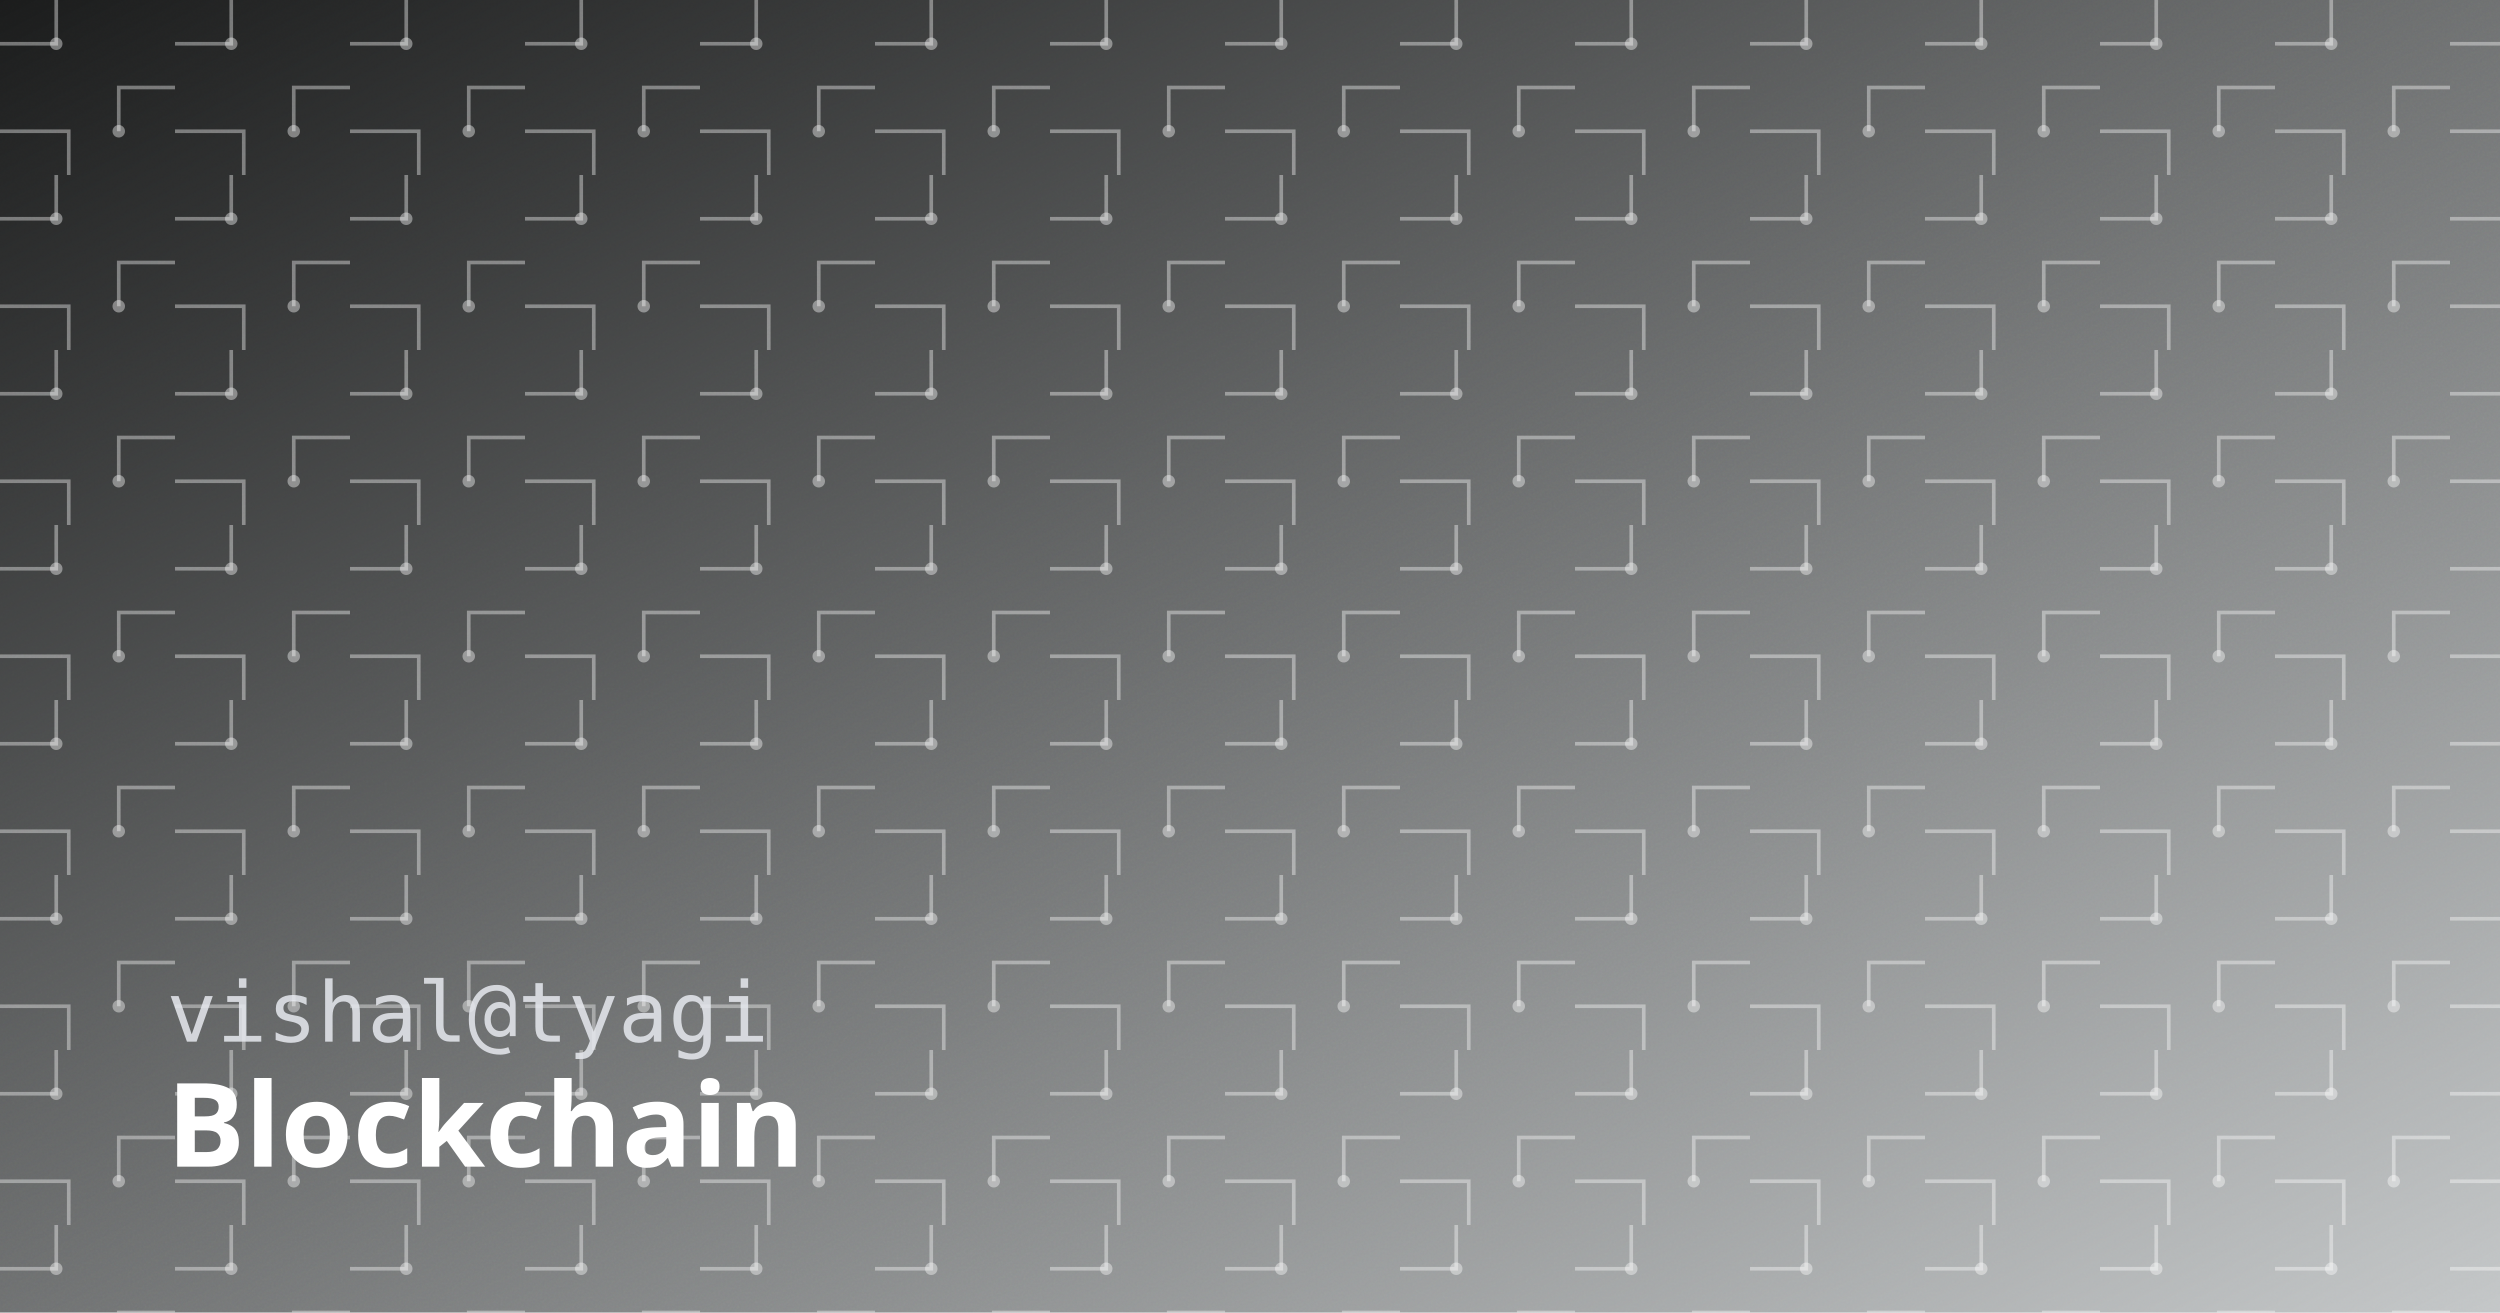
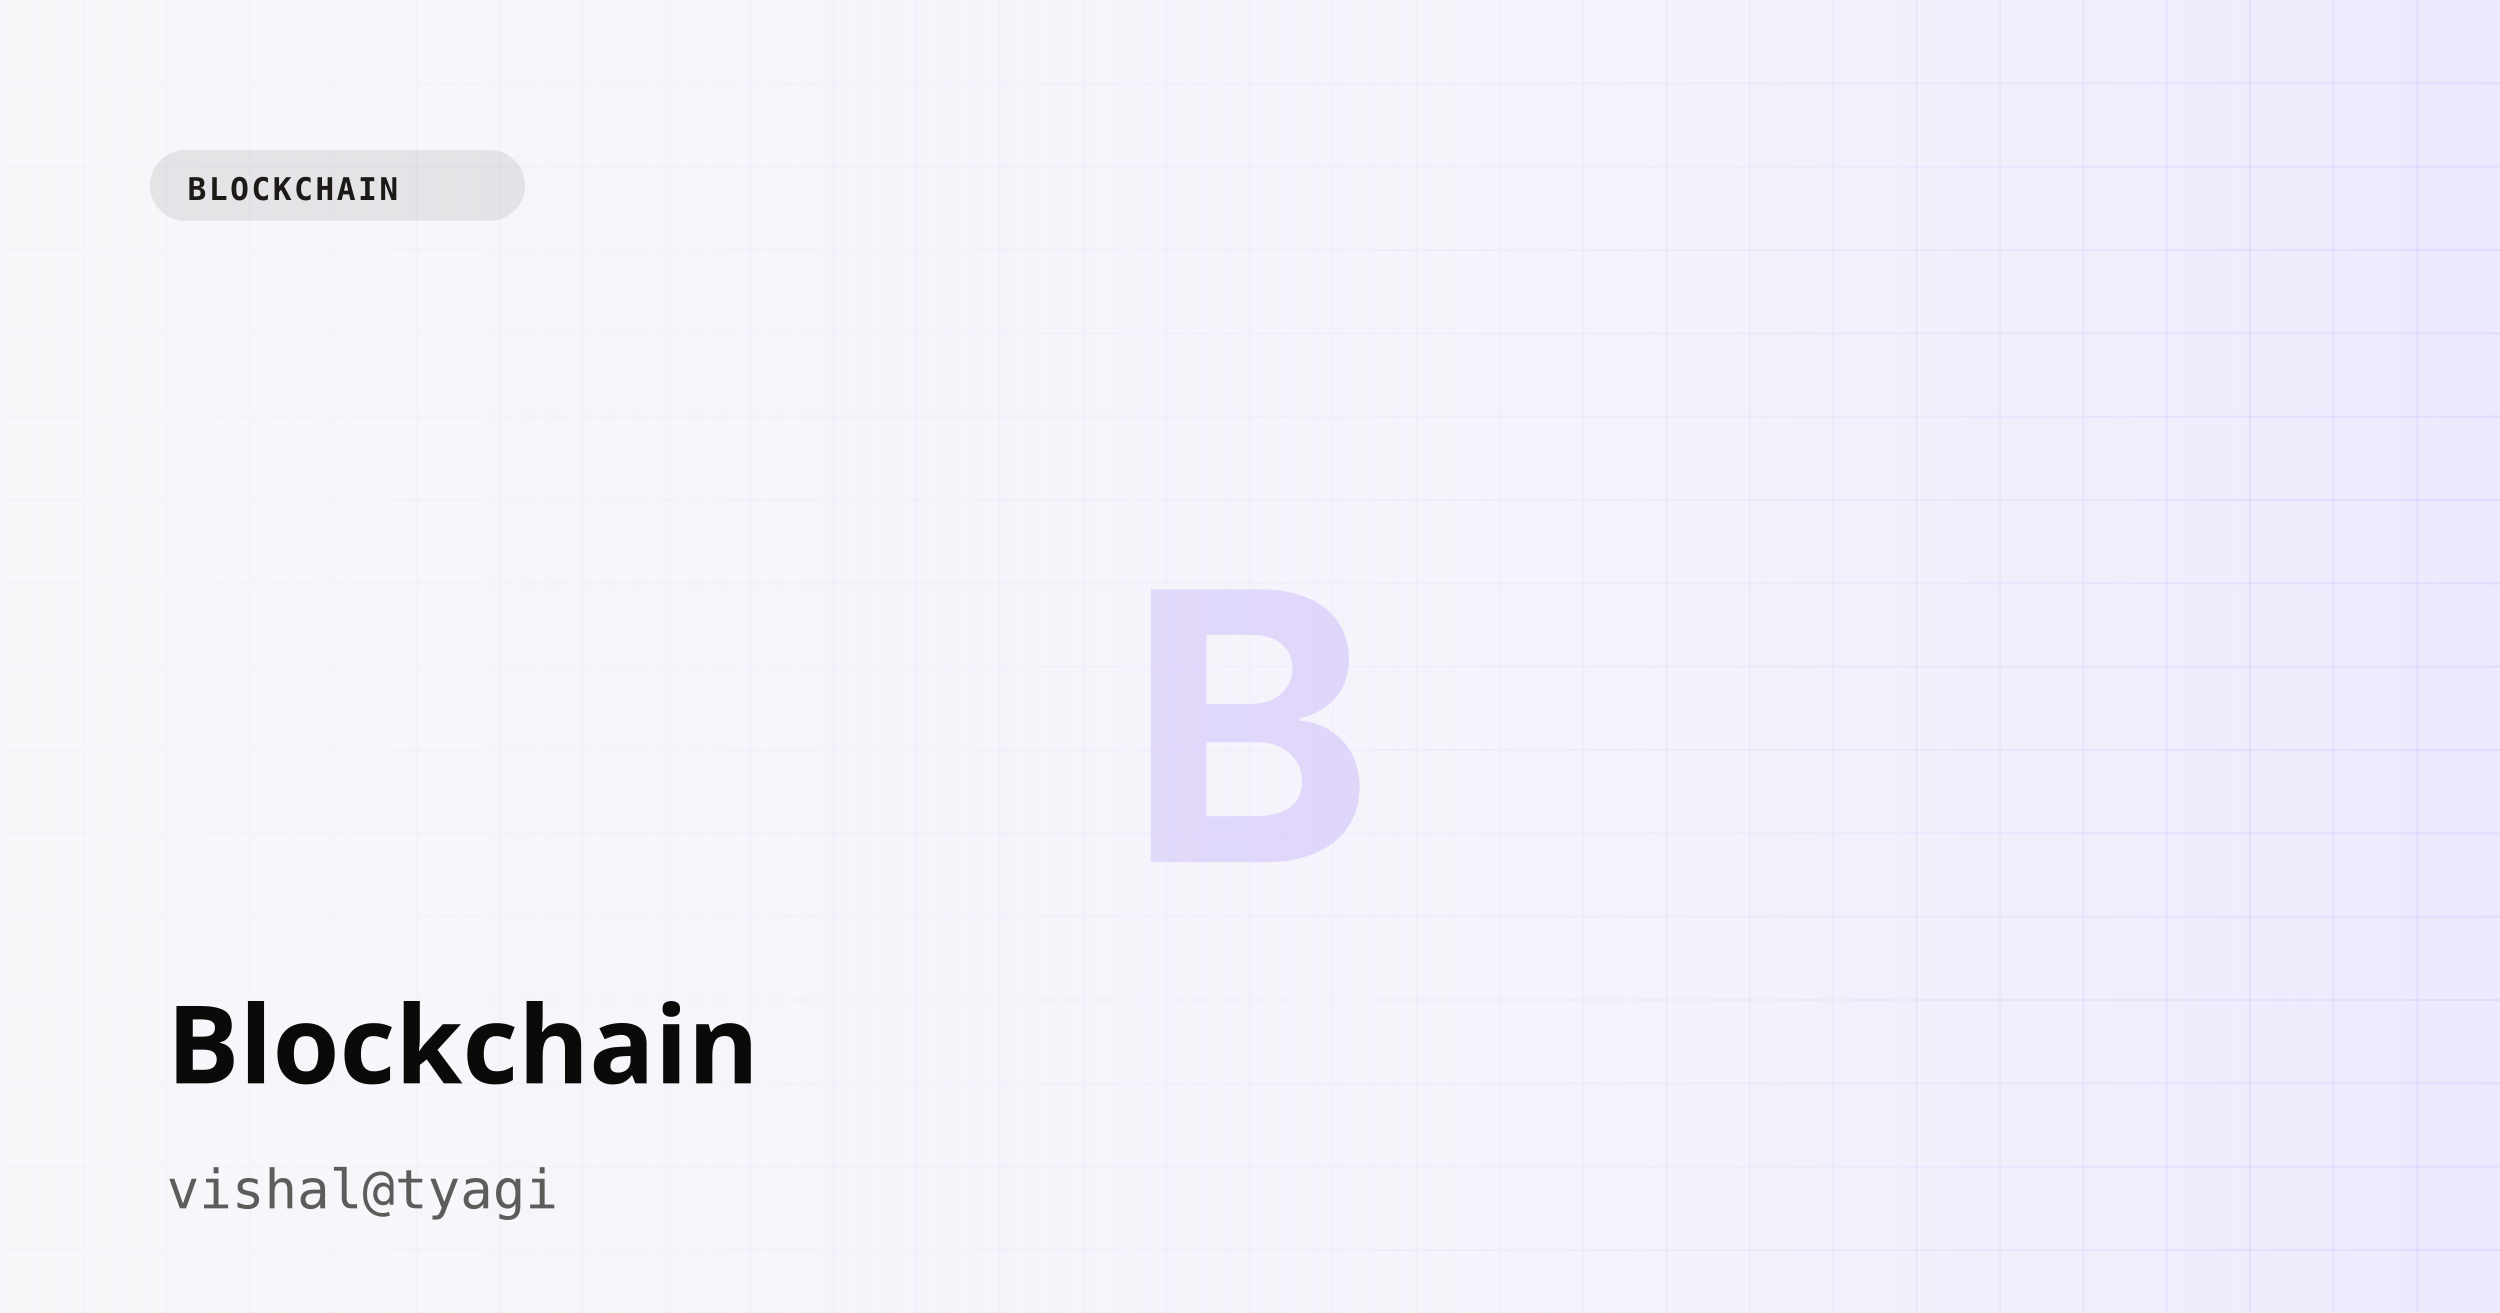
<svg xmlns="http://www.w3.org/2000/svg" width="1200" height="630" viewBox="0 0 1200 630">
  <defs>
-     <linearGradient id="blockchain-gradient" x1="0" y1="0" x2="1" y2="1">
-       <stop offset="0%" stop-color="#1b1c1c" />
-       <stop offset="100%" stop-color="#c4c7c8" />
+     <linearGradient id="blockchain-scrim" x1="0" y1="0" x2="1" y2="0">
+       <stop offset="0%" stop-color="#fafaf9" stop-opacity="0.82" />
+       <stop offset="62%" stop-color="#fafaf9" stop-opacity="0.6" />
+       <stop offset="100%" stop-color="#fafaf9" stop-opacity="0" />
    </linearGradient>
-     <pattern id="blockchain-pattern" width="84" height="84" patternUnits="userSpaceOnUse">
-       <path d="M0 21H27V0M84 42H57V63M0 63H33V84" fill="none" stroke="white" stroke-opacity="0.38" stroke-width="1.75" />
-       <circle cx="27" cy="21" r="3" fill="white" fill-opacity="0.4" />
-       <circle cx="57" cy="63" r="3" fill="white" fill-opacity="0.4" />
-     </pattern>
-     <filter id="blockchain-grain">
-       <feTurbulence type="fractalNoise" baseFrequency="0.9" numOctaves="2" stitchTiles="stitch" />
-     </filter>
  </defs>
-   <rect width="1200" height="630" fill="url(#blockchain-gradient)" />
-   <rect width="1200" height="630" fill="url(#blockchain-pattern)" />
-   <rect width="1200" height="630" filter="url(#blockchain-grain)" opacity="0.06" style="mix-blend-mode:overlay" />
-   <text x="80" y="500" font-family="monospace" font-size="40" fill="#e6e9ef" opacity="0.85">vishal@tyagi</text>
-   <text x="80" y="560" font-family="sans-serif" font-size="56" font-weight="700" fill="#ffffff">Blockchain</text>
+   <rect width="1200" height="630" fill="#ede9fe" />
+   <g>
+     <line x1="40" y1="0" x2="40" y2="630" stroke="#a78bfa" stroke-width="1" opacity="0.15" />
+     <line x1="80" y1="0" x2="80" y2="630" stroke="#a78bfa" stroke-width="1" opacity="0.15" />
+     <line x1="120" y1="0" x2="120" y2="630" stroke="#a78bfa" stroke-width="1" opacity="0.15" />
+     <line x1="160" y1="0" x2="160" y2="630" stroke="#a78bfa" stroke-width="1" opacity="0.15" />
+     <line x1="200" y1="0" x2="200" y2="630" stroke="#a78bfa" stroke-width="1" opacity="0.15" />
+     <line x1="240" y1="0" x2="240" y2="630" stroke="#a78bfa" stroke-width="1" opacity="0.15" />
+     <line x1="280" y1="0" x2="280" y2="630" stroke="#a78bfa" stroke-width="1" opacity="0.15" />
+     <line x1="320" y1="0" x2="320" y2="630" stroke="#a78bfa" stroke-width="1" opacity="0.15" />
+     <line x1="360" y1="0" x2="360" y2="630" stroke="#a78bfa" stroke-width="1" opacity="0.15" />
+     <line x1="400" y1="0" x2="400" y2="630" stroke="#a78bfa" stroke-width="1" opacity="0.15" />
+     <line x1="440" y1="0" x2="440" y2="630" stroke="#a78bfa" stroke-width="1" opacity="0.15" />
+     <line x1="480" y1="0" x2="480" y2="630" stroke="#a78bfa" stroke-width="1" opacity="0.15" />
+     <line x1="520" y1="0" x2="520" y2="630" stroke="#a78bfa" stroke-width="1" opacity="0.15" />
+     <line x1="560" y1="0" x2="560" y2="630" stroke="#a78bfa" stroke-width="1" opacity="0.15" />
+     <line x1="600" y1="0" x2="600" y2="630" stroke="#a78bfa" stroke-width="1" opacity="0.15" />
+     <line x1="640" y1="0" x2="640" y2="630" stroke="#a78bfa" stroke-width="1" opacity="0.15" />
+     <line x1="680" y1="0" x2="680" y2="630" stroke="#a78bfa" stroke-width="1" opacity="0.15" />
+     <line x1="720" y1="0" x2="720" y2="630" stroke="#a78bfa" stroke-width="1" opacity="0.15" />
+     <line x1="760" y1="0" x2="760" y2="630" stroke="#a78bfa" stroke-width="1" opacity="0.15" />
+     <line x1="800" y1="0" x2="800" y2="630" stroke="#a78bfa" stroke-width="1" opacity="0.15" />
+     <line x1="840" y1="0" x2="840" y2="630" stroke="#a78bfa" stroke-width="1" opacity="0.15" />
+     <line x1="880" y1="0" x2="880" y2="630" stroke="#a78bfa" stroke-width="1" opacity="0.15" />
+     <line x1="920" y1="0" x2="920" y2="630" stroke="#a78bfa" stroke-width="1" opacity="0.15" />
+     <line x1="960" y1="0" x2="960" y2="630" stroke="#a78bfa" stroke-width="1" opacity="0.15" />
+     <line x1="1000" y1="0" x2="1000" y2="630" stroke="#a78bfa" stroke-width="1" opacity="0.15" />
+     <line x1="1040" y1="0" x2="1040" y2="630" stroke="#a78bfa" stroke-width="1" opacity="0.15" />
+     <line x1="1080" y1="0" x2="1080" y2="630" stroke="#a78bfa" stroke-width="1" opacity="0.15" />
+     <line x1="1120" y1="0" x2="1120" y2="630" stroke="#a78bfa" stroke-width="1" opacity="0.15" />
+     <line x1="1160" y1="0" x2="1160" y2="630" stroke="#a78bfa" stroke-width="1" opacity="0.15" />
+     <line x1="0" y1="40" x2="1200" y2="40" stroke="#a78bfa" stroke-width="1" opacity="0.15" />
+     <line x1="0" y1="80" x2="1200" y2="80" stroke="#a78bfa" stroke-width="1" opacity="0.15" />
+     <line x1="0" y1="120" x2="1200" y2="120" stroke="#a78bfa" stroke-width="1" opacity="0.15" />
+     <line x1="0" y1="160" x2="1200" y2="160" stroke="#a78bfa" stroke-width="1" opacity="0.15" />
+     <line x1="0" y1="200" x2="1200" y2="200" stroke="#a78bfa" stroke-width="1" opacity="0.15" />
+     <line x1="0" y1="240" x2="1200" y2="240" stroke="#a78bfa" stroke-width="1" opacity="0.15" />
+     <line x1="0" y1="280" x2="1200" y2="280" stroke="#a78bfa" stroke-width="1" opacity="0.15" />
+     <line x1="0" y1="320" x2="1200" y2="320" stroke="#a78bfa" stroke-width="1" opacity="0.15" />
+     <line x1="0" y1="360" x2="1200" y2="360" stroke="#a78bfa" stroke-width="1" opacity="0.15" />
+     <line x1="0" y1="400" x2="1200" y2="400" stroke="#a78bfa" stroke-width="1" opacity="0.15" />
+     <line x1="0" y1="440" x2="1200" y2="440" stroke="#a78bfa" stroke-width="1" opacity="0.15" />
+     <line x1="0" y1="480" x2="1200" y2="480" stroke="#a78bfa" stroke-width="1" opacity="0.15" />
+     <line x1="0" y1="520" x2="1200" y2="520" stroke="#a78bfa" stroke-width="1" opacity="0.15" />
+     <line x1="0" y1="560" x2="1200" y2="560" stroke="#a78bfa" stroke-width="1" opacity="0.15" />
+     <line x1="0" y1="600" x2="1200" y2="600" stroke="#a78bfa" stroke-width="1" opacity="0.15" />
+   </g>
+   <text x="50%" y="55%" dominant-baseline="middle" text-anchor="middle" fill="#a78bfa" font-family="system-ui, -apple-system, sans-serif" font-size="180" font-weight="bold" opacity="0.85">B</text>
+   <rect width="1200" height="630" fill="url(#blockchain-scrim)" />
+   <rect x="72" y="72" width="180" height="34" rx="17" fill="#0c0a09" fill-opacity="0.08" />
+   <text x="90" y="96" font-family="monospace" font-size="15" font-weight="600" letter-spacing="0.08em" fill="#1c1917">BLOCKCHAIN</text>
+   <text font-family="sans-serif" font-size="52" font-weight="700" fill="#0c0a09">
+     <tspan x="80" y="520">Blockchain</tspan>
+   </text>
+   <text x="80" y="580" font-family="monospace" font-size="26" fill="#1c1917" opacity="0.7">vishal@tyagi</text>
</svg>
